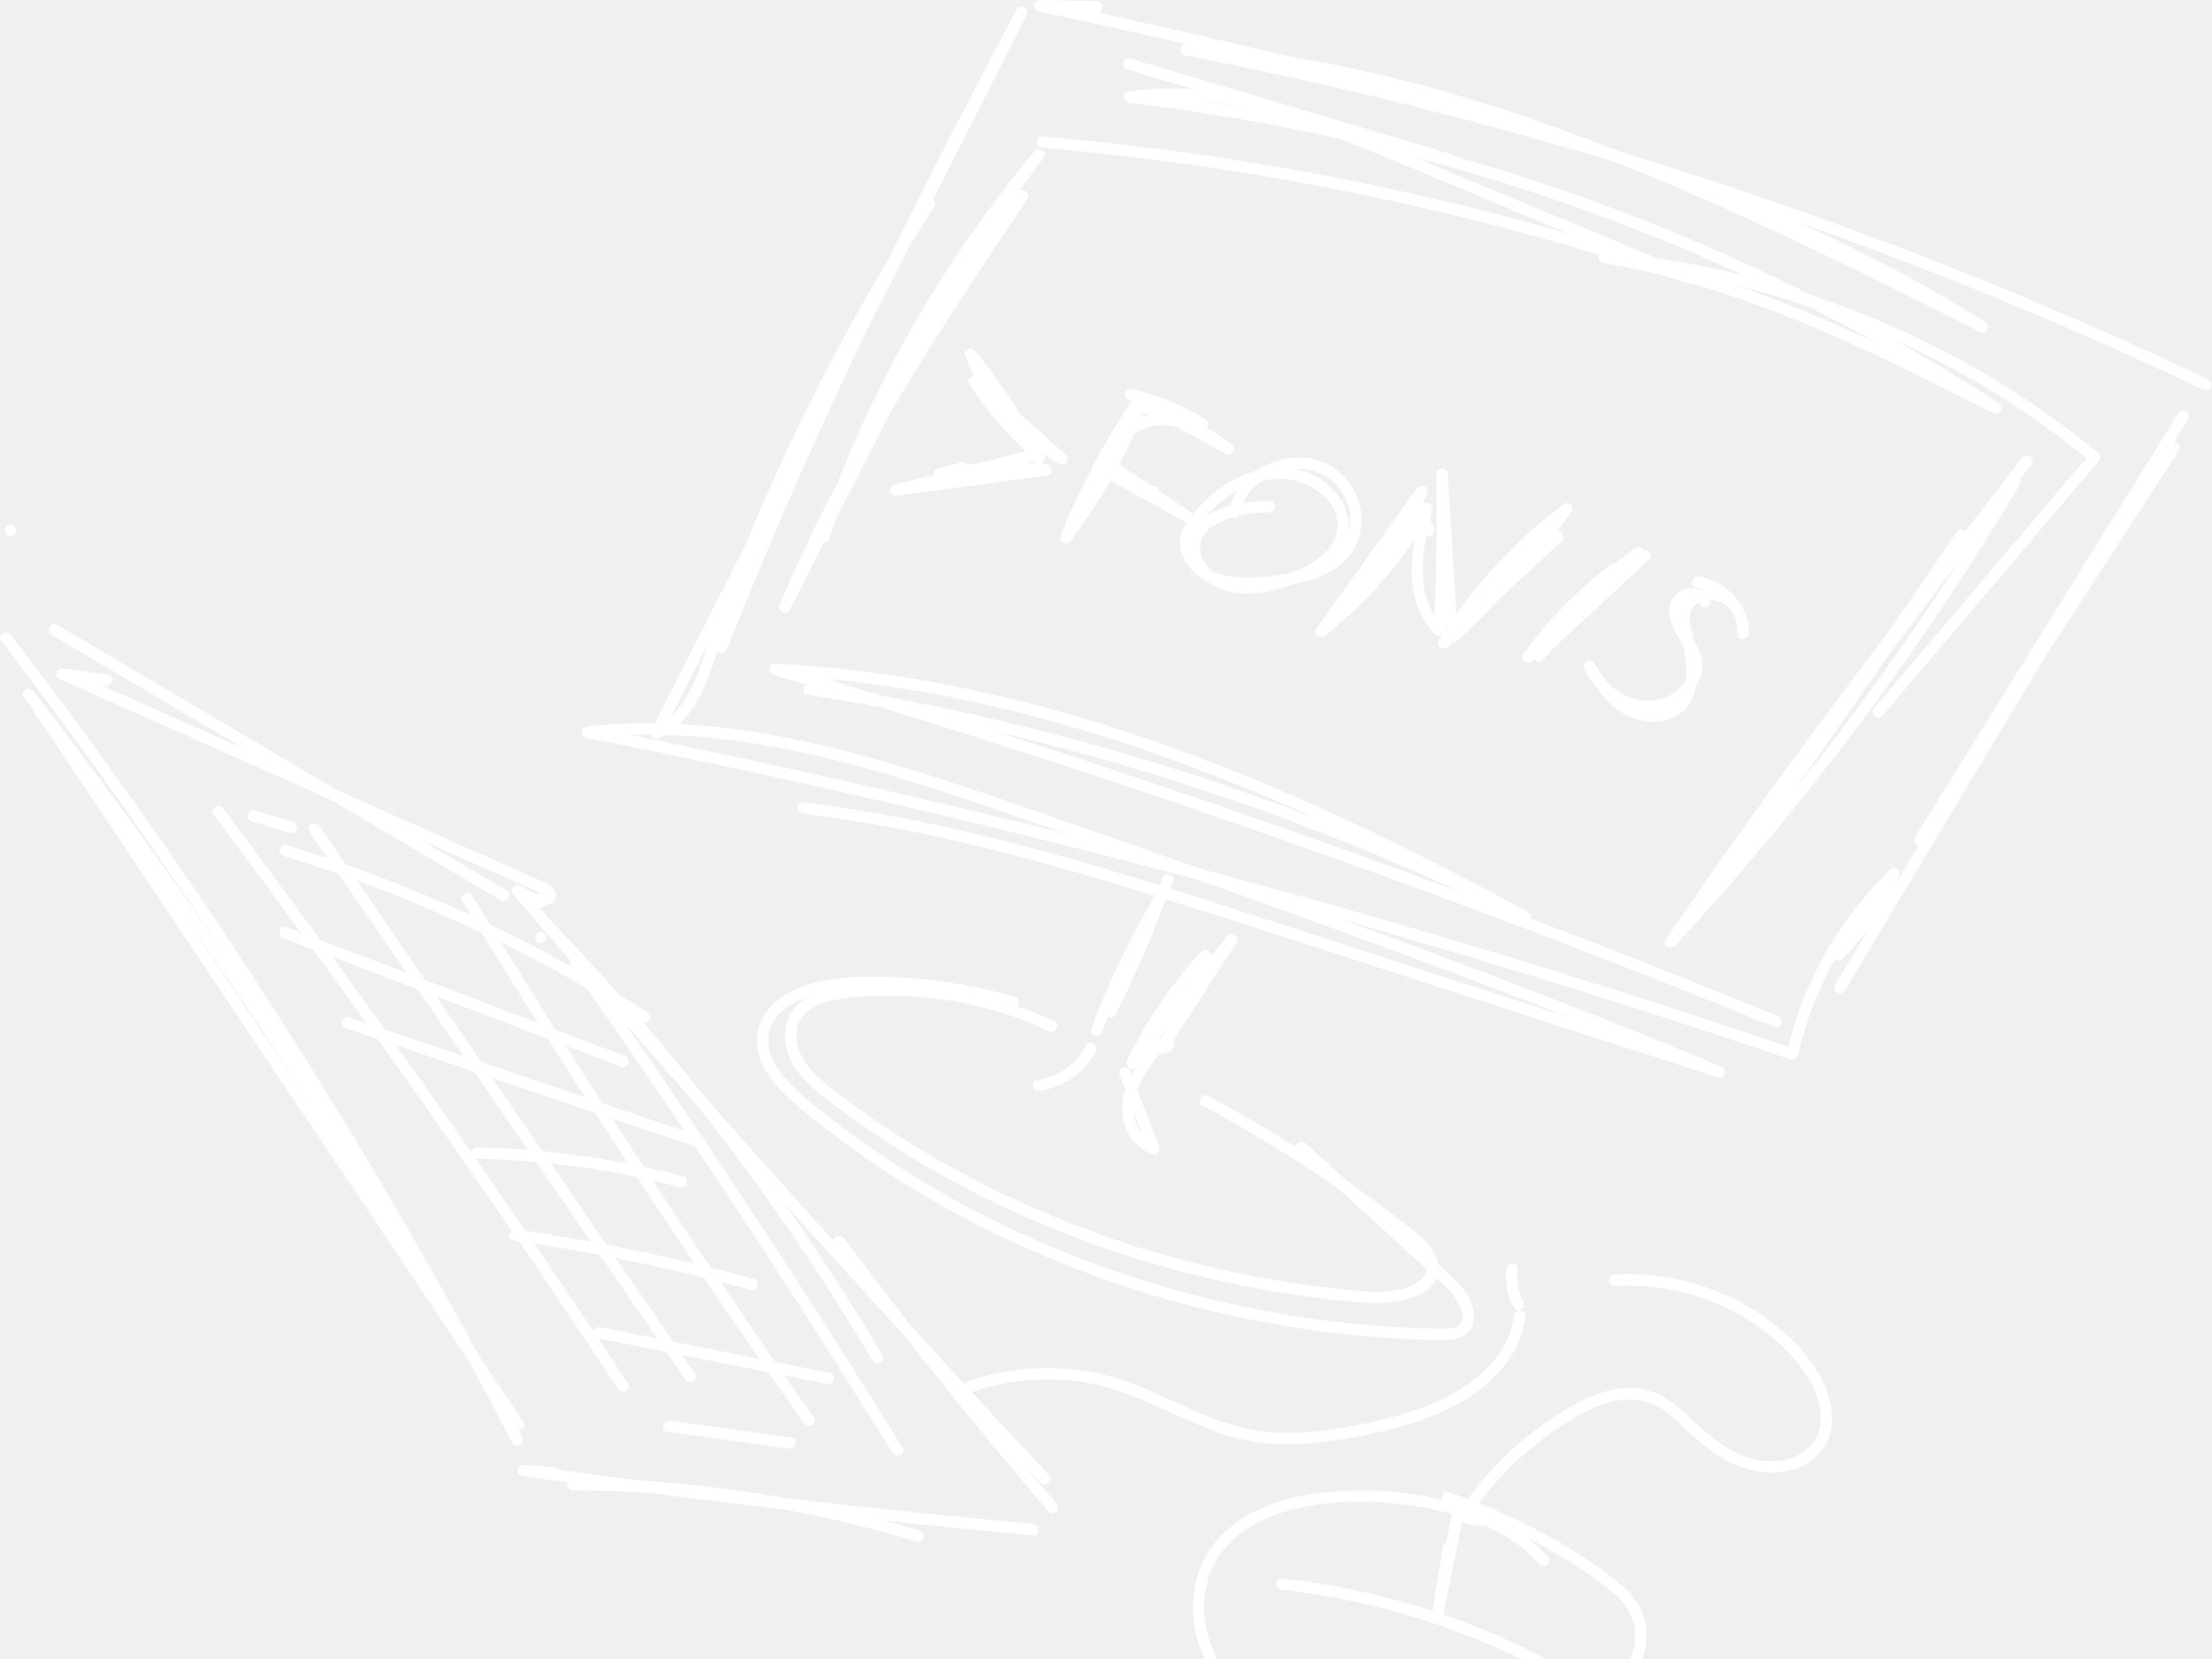
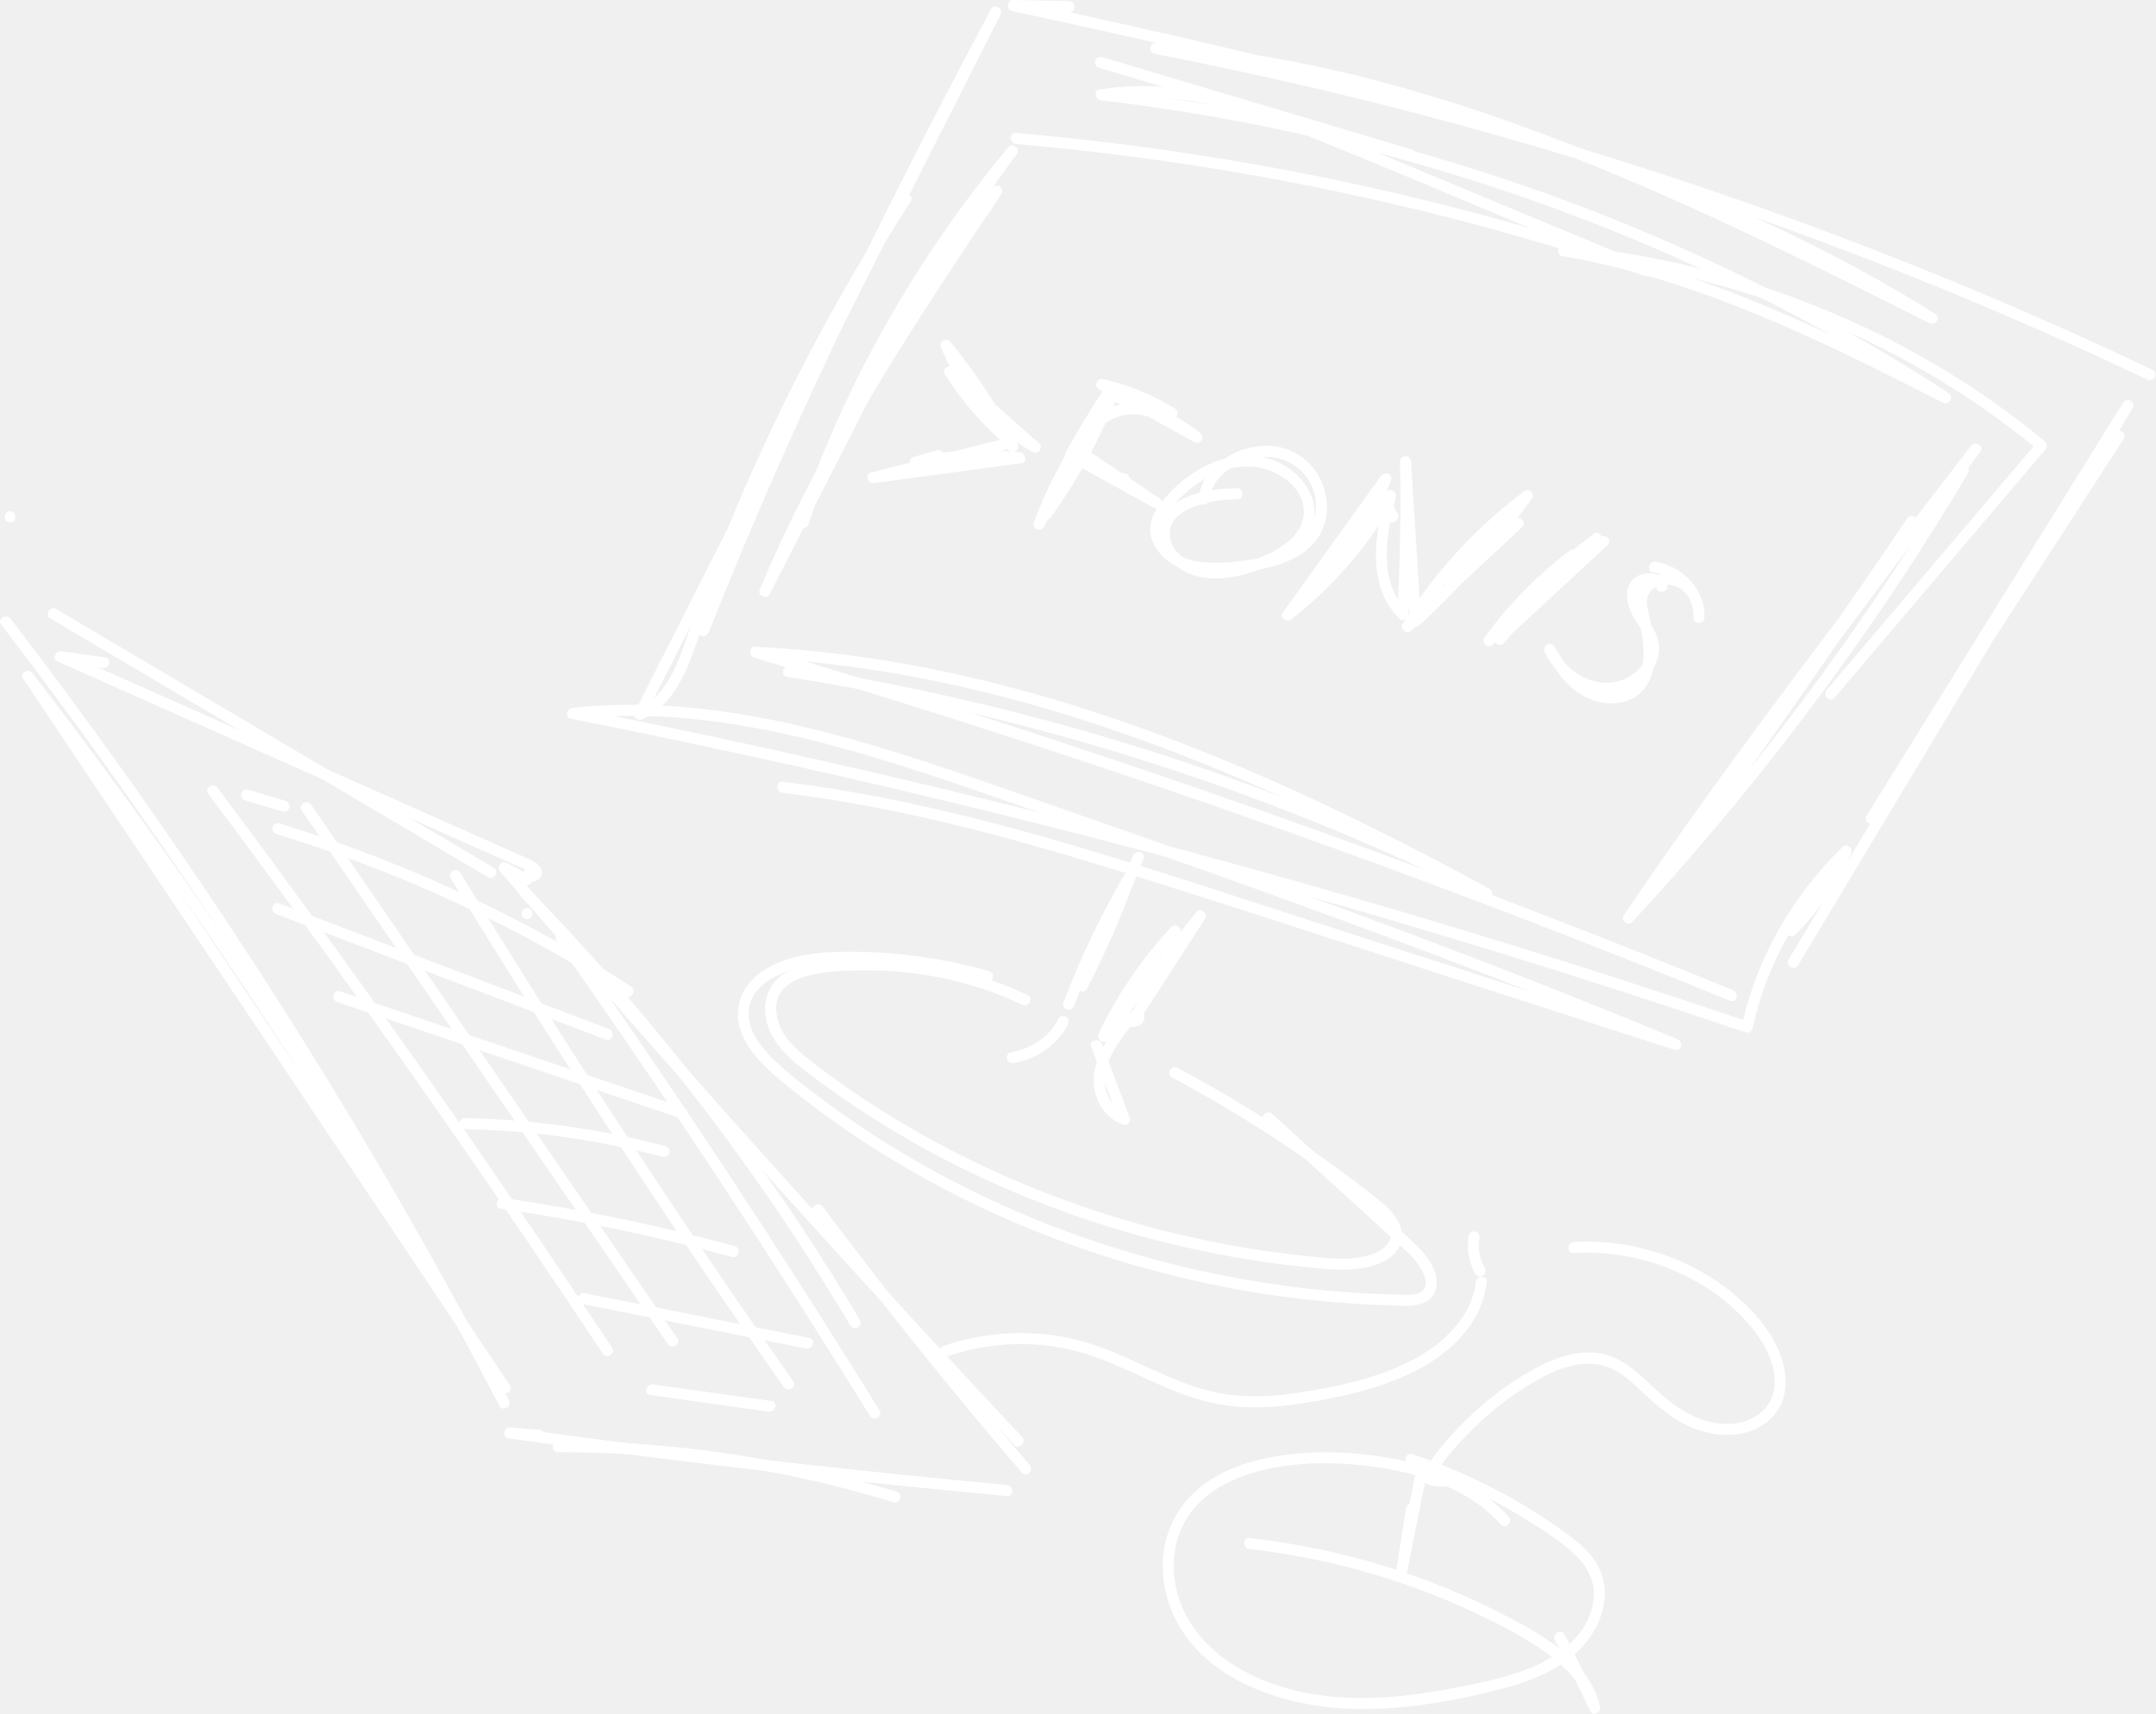
- <svg xmlns="http://www.w3.org/2000/svg" width="488" height="366" viewBox="0 0 488 366" fill="none">
+ <svg xmlns="http://www.w3.org/2000/svg" width="488" height="388" viewBox="0 0 488 388" fill="none">
  <path d="M160.428 143.17C167.798 124.49 175.768 106.05 184.188 87.82C192.608 69.57 201.478 51.53 210.628 33.64C215.818 23.5 221.108 13.4 226.458 3.35L224.298 2.09C213.798 22.8 203.298 43.52 192.798 64.23C182.338 84.87 171.878 105.51 161.418 126.15C155.508 137.81 149.598 149.46 143.698 161.12C143.108 162.29 144.278 163.34 145.408 162.83C152.068 159.8 155.098 152.87 157.368 146.37C160.298 138 163.318 129.68 166.658 121.47C173.518 104.61 181.398 88.17 190.208 72.25C195.208 63.21 200.518 54.33 206.098 45.64C206.968 44.28 204.808 43.03 203.938 44.38C194.208 59.54 185.328 75.24 177.398 91.42C169.558 107.42 162.628 123.88 156.698 140.68C154.108 148.03 151.908 157.15 144.138 160.68L145.848 162.39C156.348 141.68 166.848 120.96 177.348 100.25C187.808 79.61 198.268 58.97 208.728 38.33C214.638 26.67 220.548 15.02 226.448 3.36C227.168 1.93 225.048 0.67 224.288 2.1C214.758 20.01 205.438 38.04 196.478 56.25C187.548 74.4 178.988 92.74 170.948 111.29C166.468 121.63 162.148 132.04 158.008 142.52C157.418 144.02 159.838 144.67 160.418 143.18L160.428 143.17Z" fill="white" />
  <path d="M248.758 15.33C267.018 20.78 285.278 26.23 303.538 31.68C308.718 33.23 313.908 34.77 319.088 36.32C320.628 36.78 321.298 34.37 319.748 33.91C301.488 28.46 283.228 23.01 264.968 17.56C259.788 16.01 254.598 14.47 249.418 12.92C247.878 12.46 247.208 14.87 248.758 15.33Z" fill="white" />
  <path d="M241.958 0.25C237.758 0.17 233.558 0.08 229.358 0C227.968 -0.03 227.628 2.15 229.028 2.46C257.318 8.64 285.628 14.86 313.568 22.51C341.188 30.07 368.518 39.01 394.658 50.79C409.138 57.32 423.228 64.72 436.698 73.16L437.958 71C416.098 59.98 394.188 49.01 371.678 39.37C349.228 29.76 326.158 21.45 302.338 15.98C288.928 12.91 275.308 10.75 261.598 9.71C260.208 9.6 259.878 11.9 261.268 12.17C291.728 18.1 321.908 25.49 351.648 34.36C381.078 43.13 410.078 53.33 438.508 64.94C454.528 71.48 470.358 78.48 485.978 85.91C487.428 86.6 488.698 84.44 487.238 83.75C459.368 70.49 430.848 58.63 401.808 48.2C372.688 37.74 343.048 28.72 313.038 21.16C296.108 16.9 279.068 13.1 261.938 9.77L261.608 12.23C285.898 14.08 309.748 19.54 332.848 27.19C355.958 34.84 378.298 44.62 400.248 55.12C412.488 60.98 424.608 67.07 436.718 73.18C438.148 73.9 439.348 71.88 437.978 71.02C413.878 55.92 387.818 44.2 361.058 34.68C333.728 24.95 305.668 17.47 277.458 10.8C261.588 7.05 245.658 3.55 229.718 0.07L229.388 2.53C233.588 2.61 237.788 2.7 241.988 2.78C243.598 2.81 243.598 0.31 241.988 0.28L241.958 0.25Z" fill="white" />
  <path d="M478.538 98.09C463.998 120.55 449.468 143 434.928 165.46C430.778 171.88 426.618 178.29 422.468 184.71C423.188 185.13 423.908 185.55 424.628 185.97C439.698 161.7 454.768 137.42 469.838 113.15C474.128 106.24 478.428 99.32 482.718 92.41L480.558 91.15C470.718 107.54 460.878 123.93 451.038 140.32C441.198 156.71 431.358 173.1 421.518 189.49C415.958 198.75 410.398 208.02 404.828 217.28C403.998 218.66 406.158 219.92 406.988 218.54C416.828 202.15 426.668 185.76 436.508 169.37C446.348 152.98 456.188 136.59 466.028 120.2C471.588 110.94 477.148 101.67 482.718 92.41C483.548 91.03 481.408 89.78 480.558 91.15C465.488 115.42 450.418 139.7 435.348 163.97C431.058 170.88 426.758 177.8 422.468 184.71C421.618 186.08 423.758 187.32 424.628 185.97C439.168 163.51 453.698 141.06 468.238 118.6C472.388 112.18 476.548 105.77 480.698 99.35C481.578 98 479.408 96.74 478.538 98.09Z" fill="white" />
  <path d="M177.128 179.49C203.888 182.72 229.968 189.9 255.648 197.92C281.868 206.1 307.948 214.73 334.088 223.17C349.058 228.01 364.028 232.84 378.998 237.68C380.568 238.19 381.098 235.87 379.658 235.27C347.778 221.99 315.458 209.81 282.968 198.13C266.688 192.28 250.358 186.55 234.018 180.87C218.038 175.31 202.048 169.62 185.628 165.47C167.348 160.85 148.388 158.22 129.548 160.26C128.268 160.4 127.718 162.42 129.218 162.72C164.408 169.68 199.418 177.54 234.198 186.29C268.898 195.02 303.368 204.65 337.578 215.15C356.848 221.07 376.038 227.27 395.128 233.75C395.738 233.96 396.528 233.51 396.668 232.88C399.928 217.89 407.798 204.27 418.758 193.58L416.798 192.07C413.878 198.72 409.748 204.69 404.628 209.83C403.488 210.97 405.258 212.74 406.398 211.6C411.658 206.32 415.958 200.16 418.958 193.33C419.498 192.1 418.078 190.76 416.998 191.82C405.758 202.79 397.608 216.83 394.268 232.22L395.808 231.35C361.978 219.87 327.858 209.26 293.478 199.54C259.008 189.79 224.288 180.93 189.358 172.97C169.598 168.46 149.768 164.25 129.888 160.31L129.558 162.77C163.488 159.1 196.468 170.48 228.038 181.44C260.528 192.72 292.978 204.14 325.148 216.33C343.208 223.17 361.178 230.26 379.008 237.69L379.668 235.28C352.928 226.64 326.178 218 299.438 209.36C273.638 201.03 247.908 192.24 221.628 185.54C206.988 181.81 192.158 178.81 177.148 177C175.558 176.81 175.568 179.31 177.148 179.5L177.128 179.49Z" fill="white" />
  <path d="M223.678 48.55C224.668 46.98 225.658 45.42 226.658 43.85C227.528 42.48 225.388 41.26 224.498 42.59C209.258 65.4 193.958 88.29 181.528 112.79C178.078 119.6 174.868 126.52 171.938 133.57C171.398 134.88 173.588 135.79 174.218 134.53C181.248 120.75 188.258 106.95 195.328 93.18C201.948 80.3 208.728 67.49 216.348 55.17C220.668 48.18 225.258 41.37 230.208 34.81C231.058 33.69 229.148 32.2 228.248 33.3C211.908 52.98 198.278 74.89 188.128 98.38C185.338 104.84 182.798 111.42 180.538 118.08C180.018 119.61 182.438 120.26 182.948 118.74C190.988 95.07 202.518 72.64 216.898 52.21C221.038 46.32 225.418 40.61 230.018 35.07L228.058 33.56C210.328 57.1 197.368 83.72 184.028 109.86C180.048 117.67 176.058 125.47 172.078 133.28L174.358 134.24C184.798 109.13 199.038 85.82 213.888 63.12C218.108 56.67 222.388 50.26 226.668 43.86C225.948 43.44 225.228 43.02 224.508 42.6C223.518 44.17 222.528 45.73 221.528 47.3C220.668 48.66 222.828 49.92 223.688 48.56L223.678 48.55Z" fill="white" />
-   <path d="M229.968 32.6C248.948 34.25 267.848 36.79 286.598 40.21C305.148 43.6 323.548 47.85 341.708 52.96C351.968 55.85 362.148 59.01 372.248 62.44C373.808 62.97 374.358 60.63 372.908 60.03C356.618 53.25 340.328 46.48 324.048 39.7C316.058 36.38 308.098 33 300.078 29.75C292.308 26.6 284.418 23.65 276.248 21.71C267.278 19.58 258.048 18.78 248.908 20.25C247.398 20.49 247.968 22.56 249.238 22.71C275.868 25.84 302.228 31.35 327.888 39.15C353.298 46.87 378.028 56.83 401.648 68.98C414.718 75.7 427.438 83.1 439.738 91.15L440.998 88.99C419.388 78.01 397.568 66.99 374.208 60.19C367.638 58.28 360.978 56.72 354.228 55.58C354.118 56.4 354.008 57.22 353.898 58.04C369.318 59.5 384.558 62.74 399.238 67.65C413.658 72.48 427.538 78.93 440.478 86.93C447.708 91.4 454.638 96.36 461.178 101.78V100.01C448.818 114.56 436.458 129.11 424.108 143.67C420.558 147.85 417.018 152.02 413.468 156.2C412.428 157.42 414.188 159.2 415.238 157.97C427.598 143.42 439.958 128.87 452.308 114.31C455.858 110.13 459.398 105.96 462.948 101.78C463.358 101.3 463.498 100.47 462.948 100.01C451.148 90.22 438.158 81.91 424.378 75.21C410.278 68.36 395.388 63.15 380.108 59.69C371.478 57.74 362.718 56.36 353.908 55.52C352.518 55.39 352.188 57.74 353.578 57.98C377.458 62.02 399.908 71.45 421.558 82.02C427.658 85 433.708 88.07 439.758 91.14C441.198 91.87 442.368 89.86 441.018 88.98C418.778 74.44 395.168 62.05 370.638 51.83C345.898 41.53 320.228 33.46 294.058 27.71C279.258 24.46 264.308 21.97 249.268 20.2L249.598 22.66C266.038 20 282.388 25.34 297.478 31.37C313.468 37.75 329.298 44.56 345.198 51.18C354.218 54.93 363.248 58.69 372.268 62.44L372.928 60.03C354.968 53.93 336.718 48.67 318.258 44.3C299.718 39.9 280.968 36.38 262.108 33.74C251.438 32.25 240.728 31.03 229.998 30.1C228.398 29.96 228.408 32.46 229.998 32.6H229.968Z" fill="white" />
+   <path d="M229.968 32.6C248.948 34.25 267.848 36.79 286.598 40.21C305.148 43.6 323.549 47.85 341.709 52.96C351.969 55.85 362.148 59.01 372.248 62.44C373.808 62.97 374.358 60.63 372.908 60.03C356.618 53.25 340.329 46.48 324.049 39.7C316.059 36.38 308.098 33 300.078 29.75C292.308 26.6 284.418 23.65 276.248 21.71C267.278 19.58 258.048 18.78 248.908 20.25C247.398 20.49 247.969 22.56 249.239 22.71C275.869 25.84 302.228 31.35 327.888 39.15C353.298 46.87 378.028 56.83 401.648 68.98C414.718 75.7 427.439 83.1 439.739 91.15L440.998 88.99C419.388 78.01 397.569 66.99 374.209 60.19C367.639 58.28 360.978 56.72 354.228 55.58C354.118 56.4 354.008 57.22 353.898 58.04C369.318 59.5 384.559 62.74 399.239 67.65C413.659 72.48 427.539 78.93 440.479 86.93C447.709 91.4 454.639 96.36 461.179 101.78V100.01C448.819 114.56 436.459 129.11 424.109 143.67C420.559 147.85 417.018 152.02 413.468 156.2C412.428 157.42 414.189 159.2 415.239 157.97C427.599 143.42 439.958 128.87 452.308 114.31C455.858 110.13 459.399 105.96 462.949 101.78C463.359 101.3 463.499 100.47 462.949 100.01C451.149 90.22 438.158 81.91 424.378 75.21C410.278 68.36 395.389 63.15 380.109 59.69C371.479 57.74 362.718 56.36 353.908 55.52C352.518 55.39 352.188 57.74 353.578 57.98C377.458 62.02 399.908 71.45 421.558 82.02C427.658 85 433.708 88.07 439.758 91.14C441.198 91.87 442.369 89.86 441.019 88.98C418.779 74.44 395.169 62.05 370.639 51.83C345.899 41.53 320.228 33.46 294.058 27.71C279.258 24.46 264.309 21.97 249.269 20.2L249.598 22.66C266.038 20 282.388 25.34 297.478 31.37C313.468 37.75 329.298 44.56 345.198 51.18C354.218 54.93 363.249 58.69 372.269 62.44L372.929 60.03C354.969 53.93 336.718 48.67 318.258 44.3C299.718 39.9 280.969 36.38 262.109 33.74C251.439 32.25 240.728 31.03 229.998 30.1C228.398 29.96 228.408 32.46 229.998 32.6H229.968Z" fill="white" />
  <path d="M443.328 105.84C434.978 119.88 426.058 133.57 416.588 146.88C407.028 160.32 396.908 173.36 386.278 185.97C380.258 193.11 374.068 200.12 367.728 206.98L369.688 208.49C379.298 194.31 389.248 180.37 399.408 166.57C409.588 152.74 419.968 139.05 430.428 125.43C436.348 117.71 442.298 110.01 448.238 102.3L446.078 101.04C431.528 120.51 416.978 139.98 402.428 159.45C398.308 164.97 394.188 170.48 390.068 176C389.108 177.29 391.268 178.53 392.228 177.26C403.398 162.37 414.268 147.25 424.818 131.91C427.838 127.52 430.828 123.11 433.798 118.68L431.638 117.42C418.418 137.75 404.718 157.76 390.528 177.43C386.548 182.95 382.528 188.44 378.468 193.91C377.508 195.2 379.678 196.45 380.628 195.17C395.088 175.67 409.088 155.83 422.598 135.66C426.368 130.03 430.098 124.37 433.798 118.68C434.678 117.32 432.528 116.09 431.638 117.42C421.278 132.87 410.608 148.1 399.618 163.1C396.458 167.42 393.268 171.71 390.058 175.99C390.778 176.41 391.498 176.83 392.218 177.25C406.768 157.78 421.318 138.31 435.868 118.84C439.988 113.32 444.108 107.81 448.228 102.29C449.198 100.99 447.038 99.78 446.068 101.03C435.568 114.64 425.068 128.24 414.688 141.95C404.328 155.63 394.098 169.41 384.128 183.37C378.498 191.26 372.958 199.2 367.518 207.22C366.718 208.39 368.518 209.77 369.478 208.73C380.788 196.48 391.608 183.79 401.888 170.67C412.018 157.74 421.638 144.41 430.688 130.69C435.798 122.94 440.728 115.07 445.478 107.08C446.298 105.69 444.138 104.44 443.318 105.82L443.328 105.84Z" fill="white" />
  <path d="M178.108 153.24C199.618 156.59 220.938 161.21 241.898 167.1C262.578 172.91 282.918 179.96 302.748 188.21C313.968 192.88 325.018 197.95 335.888 203.39C337.318 204.11 338.568 202.01 337.148 201.23C317.078 190.28 296.588 180.07 275.418 171.42C254.168 162.73 232.208 155.64 209.658 151.21C196.908 148.71 183.988 147.07 171.008 146.43C169.568 146.36 169.348 148.49 170.678 148.89C200.068 157.61 229.278 166.89 258.308 176.75C287.108 186.53 315.718 196.87 344.118 207.77C360.008 213.87 375.838 220.14 391.598 226.59C393.088 227.2 393.738 224.78 392.258 224.18C363.998 212.62 335.508 201.61 306.818 191.17C278.208 180.76 249.388 170.9 220.388 161.61C204.098 156.39 187.748 151.35 171.338 146.48L171.008 148.94C193.918 150.07 216.548 154.4 238.498 160.95C260.278 167.45 281.368 176.09 301.858 185.89C313.368 191.4 324.688 197.28 335.888 203.39C336.308 202.67 336.728 201.95 337.148 201.23C317.868 191.57 297.988 183.1 277.678 175.86C257.168 168.55 236.208 162.49 214.968 157.7C202.988 155 190.918 152.71 178.788 150.82C177.218 150.58 176.538 152.98 178.128 153.23L178.108 153.24Z" fill="white" />
  <path d="M218.538 86.73C221.748 91.73 224.968 96.74 228.178 101.74C229.048 103.1 231.078 101.91 230.338 100.48C226.048 92.23 220.898 84.48 215.028 77.28C214.258 76.33 212.488 77.35 212.938 78.5C216.888 88.58 224.358 96.9 233.688 102.34C234.888 103.04 236.288 101.34 235.198 100.38C228.748 94.67 222.298 88.96 215.848 83.24C214.828 82.34 213.098 83.49 213.888 84.75C217.738 90.89 222.528 96.38 228.048 101.08L228.598 98.99C218.148 101.65 207.688 104.3 197.238 106.96C195.628 107.37 196.358 109.58 197.898 109.37C208.988 107.87 220.078 106.37 231.168 104.87C232.678 104.67 232.108 102.55 230.838 102.41C222.828 101.55 214.758 101.91 206.848 103.43L207.508 105.84C209.258 105.35 211.018 104.86 212.768 104.37C214.318 103.94 213.658 101.52 212.108 101.96C210.358 102.45 208.598 102.94 206.848 103.43C205.278 103.87 205.948 106.14 207.508 105.84C215.198 104.37 223.058 104.08 230.838 104.91L230.508 102.45C219.418 103.95 208.328 105.45 197.238 106.95L197.898 109.36C208.348 106.7 218.808 104.05 229.258 101.39C230.118 101.17 230.528 99.92 229.808 99.3C224.448 94.74 219.778 89.45 216.038 83.48C215.388 83.98 214.728 84.49 214.078 84.99C220.528 90.7 226.978 96.41 233.428 102.13L234.938 100.17C226.208 95.08 219.048 87.29 215.338 77.83L213.248 79.05C218.978 86.09 223.978 93.7 228.168 101.75C228.888 101.33 229.608 100.91 230.328 100.49C227.118 95.49 223.898 90.48 220.688 85.48C219.818 84.13 217.658 85.38 218.528 86.74L218.538 86.73Z" fill="white" />
  <path d="M247.268 100.96C248.198 99.36 249.118 97.77 250.048 96.17L247.888 94.91C244.518 102.25 240.438 109.24 235.728 115.81L237.888 117.07C243.058 107.85 248.218 98.63 253.388 89.42C254.178 88.02 252.028 86.76 251.228 88.16C245.508 98.14 239.798 108.13 234.078 118.11L236.358 119.07C237.898 114.87 239.748 110.79 241.908 106.86C243.788 103.45 245.778 99.83 248.608 97.1C251.528 94.27 255.338 93.18 259.318 94.16C263.398 95.17 266.968 97.66 270.308 100.12L271.568 97.96C264.368 93.97 257.168 89.98 249.978 85.99L249.018 88.27C254.558 89.53 259.818 91.65 264.648 94.65L265.278 92.32C260.478 92.22 255.738 90.64 252.008 87.59C251.368 87.06 250.518 87.12 250.048 87.84C246.898 92.59 243.948 97.46 241.198 102.45C240.878 103.03 241.048 103.83 241.648 104.16C248.168 107.77 254.688 111.38 261.208 114.99C262.628 115.78 263.798 113.72 262.468 112.83C256.438 108.8 250.408 104.77 244.378 100.74C243.378 100.07 241.908 101.45 242.668 102.45C245.518 106.19 249.578 108.71 254.178 109.7V107.29C252.578 107.63 250.758 106.74 250.348 105.1C249.958 103.54 247.548 104.2 247.938 105.76C248.688 108.78 251.938 110.31 254.838 109.7C256.028 109.45 256.028 107.54 254.838 107.29C250.918 106.45 247.278 104.41 244.828 101.19L243.118 102.9C249.148 106.93 255.178 110.96 261.208 114.99L262.468 112.83C255.948 109.22 249.428 105.61 242.908 102L243.358 103.71C246.108 98.72 249.068 93.85 252.208 89.1C251.558 89.18 250.898 89.27 250.248 89.35C254.518 92.84 259.788 94.71 265.288 94.82C266.558 94.85 266.948 93.13 265.918 92.49C260.928 89.38 255.428 87.15 249.698 85.85C248.358 85.55 247.448 87.42 248.738 88.13C255.938 92.12 263.138 96.11 270.328 100.1C271.768 100.9 272.858 98.88 271.588 97.94C266.188 93.94 259.208 89.51 252.228 91.92C245.908 94.1 242.308 100.86 239.338 106.38C237.268 110.24 235.488 114.26 233.978 118.37C233.488 119.72 235.568 120.54 236.258 119.33C241.978 109.35 247.688 99.36 253.408 89.38C252.688 88.96 251.968 88.54 251.248 88.12C246.078 97.34 240.918 106.56 235.748 115.77C234.948 117.2 236.988 118.32 237.908 117.03C242.618 110.46 246.698 103.47 250.068 96.13C250.728 94.69 248.728 93.45 247.908 94.87C246.978 96.47 246.058 98.06 245.128 99.66C244.318 101.05 246.478 102.31 247.288 100.92L247.268 100.96Z" fill="white" />
  <path d="M280.018 110.53C274.348 110.59 265.998 111.65 263.128 117.4C261.578 120.51 262.328 123.95 264.528 126.54C267.068 129.53 270.948 130.89 274.778 130.97C279.108 131.07 283.438 129.73 287.348 127.97C290.678 126.47 293.968 124.33 295.968 121.2C300.148 114.63 295.418 107.31 289.058 104.52C281.748 101.31 273.618 104.03 267.708 108.84C266.218 110.05 264.848 111.41 263.618 112.88C262.298 114.45 260.958 116.19 260.498 118.23C259.678 121.87 261.848 125.22 264.718 127.26C268.218 129.75 272.818 130.07 276.978 129.84C281.028 129.62 285.218 129.15 289.098 127.94C292.578 126.86 295.968 125.04 298.128 122.02C299.858 119.6 300.588 116.5 300.308 113.55C299.708 107.26 295.078 101.96 288.728 101.08C282.578 100.22 275.558 103.27 272.538 108.83C271.808 110.17 271.398 111.58 271.208 113.08C270.998 114.67 273.498 114.66 273.708 113.08C274.388 107.89 279.648 104.41 284.458 103.6C289.688 102.72 294.868 105.24 296.958 110.21C298.998 115.08 297.518 120.54 293.058 123.43C290.278 125.24 286.988 126.08 283.748 126.61C280.238 127.19 276.548 127.59 272.988 127.35C269.598 127.11 265.978 125.98 263.948 123.08C263.098 121.86 262.598 120.39 262.918 118.91C263.288 117.18 264.508 115.68 265.638 114.37C269.878 109.43 275.958 105.53 282.658 105.61C288.128 105.67 295.218 109.8 295.108 115.96C294.998 122.46 286.928 125.9 281.718 127.45C278.188 128.5 274.278 129.04 270.718 127.82C268.008 126.89 265.178 124.57 264.808 121.57C264.098 115.88 271.628 113.87 275.868 113.32C277.248 113.14 278.638 113.07 280.018 113.05C281.628 113.03 281.628 110.53 280.018 110.55V110.53Z" fill="white" />
  <path d="M316.358 116.39C315.538 114.7 314.718 113.01 313.898 111.32C313.448 110.39 312.248 110.64 311.738 111.32C306.488 118.28 301.238 125.25 295.988 132.21C295.098 133.39 296.948 134.62 297.948 133.72C305.548 126.89 311.438 118.31 314.868 108.68C315.378 107.26 313.348 106.64 312.588 107.72C305.178 118.05 297.758 128.38 290.348 138.71C289.448 139.96 291.298 141.02 292.308 140.22C301.848 132.72 309.928 123.42 315.838 112.81C315.078 112.49 314.318 112.17 313.558 111.85C311.228 121.12 309.238 132.46 316.668 140.01C317.458 140.82 318.748 140.18 318.798 139.13C319.418 127.6 319.618 116.06 319.398 104.51H316.898C317.648 116.57 318.398 128.63 319.148 140.68C319.218 141.77 320.458 142.32 321.278 141.56C330.708 132.87 339.248 123.27 346.758 112.88C347.468 111.89 346.038 110.42 345.048 111.17C334.098 119.42 324.668 129.56 317.468 141.25C316.708 142.49 318.408 143.72 319.428 142.76C327.788 134.96 336.148 127.16 344.518 119.36C345.598 118.35 344.228 116.79 343.008 117.4C336.838 120.48 331.338 124.81 327.038 130.21C326.048 131.46 327.808 133.24 328.808 131.98C332.988 126.72 338.268 122.55 344.268 119.56L342.758 117.6C334.398 125.4 326.038 133.2 317.668 141L319.628 142.51C326.578 131.2 335.708 121.31 346.308 113.33C345.738 112.76 345.168 112.19 344.598 111.62C337.218 121.84 328.778 131.25 319.508 139.79L321.638 140.67C320.888 128.61 320.138 116.55 319.388 104.5C319.288 102.91 316.858 102.88 316.888 104.5C317.098 116.04 316.898 127.59 316.288 139.12L318.418 138.24C311.688 131.4 313.858 120.83 315.948 112.51C316.288 111.16 314.368 110.28 313.668 111.55C307.858 122 299.918 131.08 290.538 138.45L292.498 139.96C299.908 129.63 307.328 119.3 314.738 108.97L312.458 108.01C309.168 117.24 303.448 125.41 296.178 131.95L298.138 133.46C303.388 126.5 308.638 119.53 313.888 112.57H311.728C312.548 114.26 313.368 115.95 314.188 117.64C314.888 119.09 317.048 117.82 316.348 116.38L316.358 116.39Z" fill="white" />
  <path d="M355.288 124.66C347.918 130.27 341.408 136.86 335.988 144.38C335.168 145.52 337.048 146.99 337.948 145.89C345.028 137.35 353.128 129.66 362.018 123.02L360.508 121.06C352.988 127.22 346.228 134.2 340.308 141.91C339.418 143.08 341.278 144.35 342.268 143.42C349.458 136.76 356.658 130.1 363.848 123.43C365.058 122.31 363.308 120.71 362.078 121.66C353.538 128.29 345.658 135.72 338.558 143.88C337.508 145.09 339.268 146.86 340.328 145.65C347.418 137.49 355.308 130.06 363.848 123.43L362.078 121.66C354.888 128.32 347.688 134.98 340.498 141.65L342.458 143.16C348.238 135.63 354.928 128.83 362.268 122.82C363.358 121.93 361.888 120 360.758 120.86C351.688 127.64 343.418 135.4 336.188 144.12L338.148 145.63C343.298 138.49 349.548 132.14 356.548 126.81C357.808 125.85 356.568 123.68 355.288 124.65V124.66Z" fill="white" />
  <path d="M377.348 132.46C376.528 129.55 372.648 129.15 370.398 130.6C366.758 132.95 368.478 137.84 370.338 140.71C371.428 142.38 372.848 144.12 373.048 146.18C373.208 147.86 372.538 149.52 371.508 150.83C369.138 153.85 365.168 155.15 361.448 154.36C357.148 153.45 353.588 150.36 351.788 146.39C351.068 146.81 350.348 147.23 349.628 147.65C352.168 151.86 354.998 156.2 359.698 158.2C363.698 159.9 368.748 159.72 371.828 156.33C374.448 153.44 374.738 149.29 374.368 145.58C374.168 143.63 373.808 141.7 373.378 139.79C372.878 137.59 372.008 134.77 374.258 133.26C376.068 132.04 378.698 132.12 380.478 133.35C382.578 134.79 383.418 137.36 383.278 139.81H385.778C386.068 133.53 380.818 128.17 374.828 127.18C373.258 126.92 372.578 129.33 374.168 129.59C379.108 130.41 383.528 134.56 383.288 139.81C383.218 141.42 385.698 141.41 385.788 139.81C386.028 135.54 383.508 130.95 379.068 130.08C374.898 129.26 370.318 131.57 370.268 136.2C370.238 138.48 371.088 140.76 371.498 142.98C371.868 144.99 372.098 147.05 371.988 149.1C371.758 153.31 369.248 156.82 364.698 156.78C358.398 156.73 354.708 151.19 351.798 146.38C350.948 144.98 348.988 146.2 349.638 147.64C352.638 154.24 360.768 159.04 367.938 156.34C371.208 155.11 374.098 152.56 375.178 149.17C376.448 145.19 374.168 142.13 372.168 138.91C371.198 137.34 369.788 134.44 371.518 132.86C372.278 132.16 374.578 131.81 374.948 133.11C375.378 134.66 377.798 134 377.358 132.45L377.348 132.46Z" fill="white" />
  <path d="M256.428 193.75C252.558 203.49 248.378 213.1 243.888 222.57C243.208 224.01 245.298 225.27 246.048 223.83C250.248 215.73 253.898 207.35 256.958 198.76C257.438 197.4 255.378 196.6 254.678 197.8C249.178 207.13 244.508 216.91 240.698 227.05C240.128 228.56 242.548 229.21 243.108 227.71C246.838 217.77 251.448 208.2 256.838 199.06L254.558 198.1C251.568 206.49 247.998 214.66 243.898 222.57C244.618 222.99 245.338 223.41 246.058 223.83C250.638 214.17 254.908 204.35 258.848 194.41C259.438 192.91 257.028 192.27 256.438 193.75H256.428Z" fill="white" />
  <path d="M265.098 209.87C258.478 217.05 252.898 225.14 248.668 233.95C248.098 235.13 249.678 236.65 250.628 235.46C257.948 226.38 265.268 217.3 272.578 208.23C271.928 207.73 271.268 207.22 270.618 206.72C265.458 214.72 260.298 222.72 255.138 230.71C254.268 232.07 256.428 233.32 257.298 231.97C262.458 223.97 267.618 215.97 272.778 207.98C273.538 206.81 271.718 205.35 270.818 206.47C263.498 215.55 256.178 224.63 248.868 233.7L250.828 235.21C254.968 226.59 260.378 218.66 266.868 211.64C267.958 210.46 266.198 208.69 265.098 209.87Z" fill="white" />
  <path d="M232.598 225.31C223.268 220.89 213.188 218.25 202.898 217.46C197.618 217.05 192.288 217.13 187.028 217.73C182.768 218.21 177.878 219.02 175.088 222.63C172.448 226.05 172.768 230.84 174.768 234.49C177.078 238.71 181.158 241.64 184.928 244.45C192.838 250.34 201.168 255.65 209.828 260.37C227.248 269.88 245.978 277.03 265.268 281.68C275.008 284.03 284.898 285.73 294.848 286.8C299.148 287.26 303.488 287.83 307.798 287.19C310.988 286.72 314.848 285.55 316.558 282.56C318.758 278.7 315.928 274.91 313.008 272.47C309.018 269.13 304.788 266.03 300.568 262.98C291.828 256.68 282.748 250.86 273.388 245.55C271.118 244.26 268.828 243 266.528 241.77C265.108 241.01 263.848 243.17 265.268 243.93C274.118 248.66 282.728 253.82 291.068 259.4C295.238 262.2 299.338 265.1 303.358 268.1C305.398 269.62 307.418 271.18 309.418 272.75C311.088 274.07 312.998 275.41 314.128 277.26C316.128 280.51 313.528 282.98 310.538 283.99C307.058 285.17 303.428 285.08 299.818 284.77C290.408 283.97 281.058 282.57 271.828 280.6C253.558 276.7 235.748 270.57 218.998 262.3C210.758 258.23 202.758 253.64 195.108 248.54C191.318 246.01 187.578 243.38 183.978 240.58C180.378 237.78 176.778 234.71 175.878 230.24C173.758 219.65 189.038 219.75 195.778 219.7C205.638 219.63 215.488 221.31 224.758 224.69C227.008 225.51 229.208 226.44 231.368 227.47C232.818 228.16 234.088 226 232.628 225.31H232.598Z" fill="white" />
  <path d="M223.938 219.89C213.138 216.81 201.878 215.31 190.638 215.48C183.398 215.59 174.068 216.82 169.288 222.98C166.808 226.18 166.388 230.35 167.908 234.07C169.718 238.48 173.388 241.88 176.988 244.86C184.478 251.05 192.408 256.7 200.688 261.79C217.548 272.16 235.828 280.21 254.778 285.87C273.938 291.59 293.848 294.86 313.828 295.52C317.478 295.64 323.828 296.57 325.018 291.8C325.928 288.15 323.048 284.24 320.558 281.9C311.988 273.81 303.118 266.01 294.408 258.07C292.258 256.11 290.098 254.14 287.948 252.18C286.758 251.1 284.988 252.86 286.178 253.95C294.428 261.47 302.668 268.98 310.918 276.5C312.948 278.35 314.978 280.2 317.008 282.05C318.578 283.48 320.158 284.86 321.288 286.69C322.078 287.95 323.108 289.86 322.528 291.4C321.768 293.41 318.948 293.15 317.228 293.12C298.288 292.79 279.408 290.05 261.128 285.1C243.128 280.22 225.718 273.19 209.458 264.06C201.468 259.58 193.748 254.59 186.398 249.11C182.708 246.36 178.978 243.55 175.638 240.38C172.618 237.51 169.288 233.71 169.468 229.27C169.768 221.58 179.478 218.99 185.638 218.28C190.278 217.75 195.038 217.91 199.698 218.21C205.058 218.56 210.398 219.29 215.648 220.41C218.208 220.95 220.738 221.59 223.248 222.31C224.798 222.75 225.458 220.34 223.908 219.9L223.938 219.89Z" fill="white" />
  <path d="M255.678 231.17C255.958 232.8 257.918 232.52 258.668 231.46C259.538 230.23 258.708 228.79 257.248 228.7C255.268 228.57 254.038 230.75 253.008 232.09C251.738 233.75 250.518 235.47 249.538 237.33C247.878 240.51 247.008 244.08 247.958 247.62C248.838 250.87 251.058 253.45 254.208 254.64C255.068 254.97 256.068 253.96 255.748 253.1C253.628 247.51 251.498 241.92 249.378 236.34C248.808 234.85 246.398 235.5 246.968 237C249.088 242.59 251.218 248.18 253.338 253.76C253.848 253.25 254.368 252.73 254.878 252.22C251.228 250.83 249.528 246.58 250.168 242.9C250.578 240.52 251.718 238.34 253.028 236.33C253.748 235.23 254.518 234.18 255.318 233.14C255.678 232.67 256.028 232.15 256.438 231.72C256.568 231.58 256.888 231.4 256.968 231.24C257.098 231.01 255.978 229.44 257.308 229.87L258.058 230.44L258.088 230.49C257.818 228.91 255.408 229.58 255.678 231.15V231.17Z" fill="white" />
  <path d="M239.578 230.66C237.498 234.82 233.318 237.51 228.788 238.25C228.118 238.36 227.748 239.19 227.918 239.79C228.108 240.5 228.788 240.77 229.458 240.66C234.568 239.82 239.398 236.59 241.738 231.92C242.038 231.32 241.898 230.57 241.288 230.21C240.738 229.89 239.878 230.05 239.578 230.66Z" fill="white" />
  <path d="M5.218 153.72C17.698 169.92 29.798 186.42 41.478 203.2C53.068 219.85 64.258 236.78 75.028 253.98C81.088 263.65 87.008 273.41 92.798 283.24C93.618 284.63 95.778 283.37 94.958 281.98C84.648 264.47 73.908 247.21 62.758 230.22C51.608 213.23 40.038 196.51 28.068 180.08C21.298 170.78 14.398 161.57 7.378 152.46C6.408 151.2 4.238 152.45 5.218 153.72Z" fill="white" />
  <path d="M0.248 141.36C17.008 163.22 33.038 185.63 48.278 208.57C63.348 231.25 77.648 254.45 91.138 278.1C98.688 291.35 105.988 304.75 113.028 318.29C113.768 319.72 115.928 318.46 115.188 317.03C102.588 292.8 89.158 269.01 74.918 245.71C60.688 222.42 45.648 199.61 29.868 177.33C20.948 164.74 11.788 152.33 2.408 140.09C1.438 138.83 -0.732 140.07 0.248 141.35V141.36Z" fill="white" />
  <path d="M7.268 156.7C21.088 177.33 34.898 197.95 48.718 218.58C62.438 239.07 76.168 259.56 89.888 280.04C97.678 291.67 105.468 303.3 113.258 314.93C114.148 316.26 116.318 315.01 115.418 313.67C101.598 293.04 87.788 272.42 73.968 251.79C60.248 231.3 46.518 210.81 32.798 190.33C25.008 178.7 17.218 167.07 9.428 155.44C8.538 154.11 6.368 155.36 7.268 156.7Z" fill="white" />
  <path d="M11.428 140.04C37.148 155.25 62.878 170.46 88.598 185.67C95.888 189.98 103.178 194.29 110.468 198.6C111.858 199.42 113.118 197.26 111.728 196.44C86.008 181.23 60.278 166.02 34.558 150.81C27.268 146.5 19.978 142.19 12.688 137.88C11.298 137.06 10.038 139.22 11.428 140.04Z" fill="white" />
-   <path d="M23.818 148.85C20.538 148.39 17.258 147.93 13.968 147.46C12.718 147.28 11.578 149.11 13.008 149.74C41.458 162.4 69.898 175.06 98.348 187.72C102.308 189.48 106.258 191.24 110.218 193C112.198 193.88 114.178 194.76 116.148 195.64C117.158 196.09 118.198 196.5 119.178 197C119.388 197.1 119.808 197.47 120.018 197.5C120.208 197.82 120.328 197.71 120.368 197.17C119.968 197.24 120.158 197.48 120.918 197.89C120.888 196.28 118.388 196.28 118.418 197.89C118.478 200.72 123.158 199.87 122.598 197.14C122.288 195.62 120.738 194.96 119.458 194.39C117.478 193.51 115.498 192.63 113.528 191.75C105.468 188.16 97.408 184.57 89.338 180.99C73.368 173.88 57.398 166.77 41.418 159.67C32.368 155.64 23.318 151.61 14.268 147.59L13.308 149.87L23.158 151.26C24.728 151.48 25.408 149.07 23.818 148.85Z" fill="white" />
+   <path d="M23.819 148.85C20.538 148.39 17.259 147.93 13.969 147.46C12.719 147.28 11.579 149.11 13.008 149.74C41.459 162.4 69.898 175.06 98.349 187.72C102.308 189.48 106.258 191.24 110.218 193C112.198 193.88 114.178 194.76 116.148 195.64C117.158 196.09 118.198 196.5 119.178 197C119.388 197.1 119.808 197.47 120.018 197.5C120.208 197.82 120.328 197.71 120.368 197.17C119.968 197.24 120.158 197.48 120.918 197.89C120.888 196.28 118.388 196.28 118.418 197.89C118.478 200.72 123.158 199.87 122.598 197.14C122.288 195.62 120.738 194.96 119.458 194.39C117.478 193.51 115.498 192.63 113.528 191.75C105.468 188.16 97.409 184.57 89.338 180.99C73.368 173.88 57.398 166.77 41.419 159.67C32.368 155.64 23.319 151.61 14.268 147.59L13.309 149.87L23.159 151.26C24.729 151.48 25.409 149.07 23.819 148.85Z" fill="white" />
  <path d="M119.298 208.11C120.908 208.11 120.908 205.61 119.298 205.61C117.688 205.61 117.688 208.11 119.298 208.11Z" fill="white" />
  <path d="M117.928 203C129.088 214.48 139.738 226.45 149.818 238.89C159.898 251.33 169.388 264.22 178.258 277.53C183.198 284.94 187.938 292.47 192.478 300.12C193.298 301.5 195.458 300.25 194.638 298.86C186.488 285.14 177.698 271.8 168.308 258.89C158.868 245.92 148.838 233.38 138.258 221.32C132.238 214.46 126.048 207.76 119.688 201.22C118.568 200.06 116.798 201.83 117.918 202.99L117.928 203Z" fill="white" />
-   <path d="M119.908 198.07C118.188 197.17 116.468 196.27 114.738 195.38C113.448 194.71 112.298 196.27 113.228 197.34C127.988 214.53 142.888 231.6 157.928 248.54C172.998 265.51 188.208 282.35 203.558 299.06C212.178 308.45 220.848 317.8 229.558 327.1C230.658 328.28 232.428 326.51 231.328 325.33C215.808 308.75 200.428 292.04 185.188 275.2C169.968 258.39 154.898 241.45 139.968 224.38C131.598 214.82 123.278 205.21 114.998 195.57L113.488 197.53C115.208 198.43 116.928 199.33 118.658 200.22C120.078 200.96 121.348 198.81 119.918 198.06L119.908 198.07Z" fill="white" />
+   <path d="M119.908 198.07C118.188 197.17 116.468 196.27 114.738 195.38C113.448 194.71 112.298 196.27 113.228 197.34C127.988 214.53 142.888 231.6 157.928 248.54C172.998 265.51 188.209 282.35 203.559 299.06C212.179 308.45 220.849 317.8 229.559 327.1C230.659 328.28 232.428 326.51 231.328 325.33C215.808 308.75 200.428 292.04 185.188 275.2C169.968 258.39 154.898 241.45 139.968 224.38C131.598 214.82 123.278 205.21 114.998 195.57L113.488 197.53C115.208 198.43 116.928 199.33 118.658 200.22C120.078 200.96 121.349 198.81 119.919 198.06L119.908 198.07Z" fill="white" />
  <path d="M184.098 274.47C195.778 290.14 207.888 305.5 220.388 320.52C223.998 324.85 227.638 329.16 231.318 333.44C232.368 334.66 234.128 332.89 233.088 331.67C220.368 316.86 208.038 301.72 196.128 286.25C192.808 281.93 189.508 277.58 186.248 273.21C185.298 271.93 183.128 273.18 184.088 274.47H184.098Z" fill="white" />
  <path d="M126.348 328.78C146.398 328.78 166.418 331.08 185.928 335.69C191.398 336.98 196.828 338.46 202.208 340.11C203.748 340.58 204.408 338.17 202.868 337.7C183.608 331.8 163.668 328.17 143.558 326.84C137.828 326.46 132.088 326.28 126.338 326.28C124.728 326.28 124.728 328.78 126.338 328.78H126.348Z" fill="white" />
  <path d="M122.118 323.69C119.878 323.52 117.628 323.36 115.388 323.19C113.998 323.09 113.658 325.45 115.058 325.65C144.368 329.71 173.738 333.26 203.168 336.29C211.408 337.14 219.648 337.94 227.898 338.71C229.498 338.86 229.488 336.36 227.898 336.21C198.708 333.5 169.568 330.28 140.488 326.55C132.228 325.49 123.968 324.39 115.718 323.24L115.388 325.7C117.628 325.87 119.878 326.03 122.118 326.2C123.718 326.32 123.718 323.82 122.118 323.7V323.69Z" fill="white" />
  <path d="M47.098 179.65C59.198 195.83 71.128 212.14 82.868 228.59C94.588 245 106.118 261.55 117.468 278.22C123.838 287.58 130.148 296.98 136.398 306.42C137.278 307.76 139.448 306.5 138.558 305.16C127.428 288.37 116.118 271.7 104.628 255.15C93.108 238.58 81.398 222.13 69.518 205.82C62.828 196.64 56.068 187.49 49.268 178.39C48.318 177.12 46.148 178.36 47.108 179.65H47.098Z" fill="white" />
-   <path d="M68.269 183.44C78.999 199.08 89.719 214.71 100.448 230.35C111.278 246.14 122.108 261.93 132.938 277.72C139.008 286.58 145.088 295.43 151.158 304.29C152.058 305.61 154.228 304.36 153.318 303.03C142.538 287.31 131.748 271.59 120.968 255.87C110.138 240.08 99.308 224.29 88.478 208.5C82.458 199.73 76.448 190.96 70.428 182.19C69.528 180.87 67.359 182.12 68.269 183.45V183.44Z" fill="white" />
+   <path d="M68.268 183.44C78.998 199.08 89.718 214.71 100.448 230.35C111.278 246.14 122.108 261.93 132.938 277.72C139.008 286.58 145.088 295.43 151.158 304.29C152.058 305.61 154.228 304.36 153.318 303.03C142.538 287.31 131.748 271.59 120.968 255.87C110.138 240.08 99.308 224.29 88.478 208.5C82.458 199.73 76.448 190.96 70.428 182.19C69.528 180.87 67.358 182.12 68.268 183.45V183.44Z" fill="white" />
  <path d="M102.028 198.85C111.348 214.14 120.858 229.32 130.558 244.37C140.258 259.42 150.098 274.28 160.148 289.05C165.838 297.42 171.598 305.75 177.398 314.03C178.318 315.34 180.478 314.09 179.558 312.77C169.248 298.06 159.118 283.22 149.168 268.25C139.288 253.38 129.598 238.4 120.098 223.29C114.728 214.76 109.428 206.19 104.178 197.58C103.338 196.21 101.178 197.46 102.018 198.84L102.028 198.85Z" fill="white" />
  <path d="M125.958 213.05C135.618 226.79 145.128 240.65 154.468 254.61C163.748 268.48 172.868 282.45 181.828 296.53C186.908 304.51 191.938 312.53 196.908 320.58C197.748 321.95 199.918 320.69 199.068 319.32C190.258 305.07 181.288 290.93 172.158 276.89C163.048 262.89 153.778 249 144.358 235.21C138.998 227.37 133.578 219.56 128.118 211.79C127.198 210.48 125.028 211.73 125.958 213.05Z" fill="white" />
  <path d="M62.558 188.84C84.338 195.5 105.408 204.46 125.258 215.64C130.788 218.76 136.218 222.05 141.548 225.5C142.898 226.38 144.158 224.21 142.808 223.34C123.658 210.94 103.138 200.7 81.768 192.72C75.648 190.44 69.468 188.34 63.218 186.43C61.678 185.96 61.018 188.37 62.558 188.84Z" fill="white" />
  <path d="M62.498 206.94C81.858 214.31 101.218 221.68 120.578 229.06C126.098 231.16 131.618 233.26 137.138 235.37C138.638 235.94 139.298 233.53 137.798 232.96C118.438 225.59 99.078 218.22 79.718 210.84C74.198 208.74 68.678 206.64 63.158 204.53C61.658 203.96 60.998 206.37 62.498 206.94Z" fill="white" />
  <path d="M76.338 226.86C96.528 233.7 116.728 240.54 136.918 247.38C142.658 249.32 148.388 251.26 154.128 253.21C155.658 253.73 156.308 251.31 154.788 250.8C134.598 243.96 114.398 237.12 94.208 230.28C88.468 228.34 82.738 226.4 76.998 224.45C75.468 223.93 74.818 226.35 76.338 226.86Z" fill="white" />
  <path d="M105.198 255.63C120.328 255.95 135.368 258.05 149.998 261.92C151.558 262.33 152.218 259.92 150.658 259.51C135.818 255.58 120.538 253.45 105.188 253.13C103.578 253.1 103.578 255.6 105.188 255.63H105.198Z" fill="white" />
  <path d="M113.308 273.64C130.958 276.22 148.448 279.86 165.668 284.56C167.218 284.98 167.888 282.57 166.328 282.15C149.118 277.45 131.628 273.81 113.968 271.23C112.398 271 111.718 273.41 113.308 273.64Z" fill="white" />
  <path d="M131.688 295.2C148.618 298.57 165.548 301.95 182.478 305.32C184.048 305.63 184.718 303.22 183.138 302.91C166.208 299.54 149.278 296.16 132.348 292.79C130.778 292.48 130.108 294.89 131.688 295.2Z" fill="white" />
  <path d="M147.168 315.85C156.098 317.1 165.038 318.35 173.968 319.6C175.538 319.82 176.218 317.41 174.628 317.19C165.698 315.94 156.758 314.69 147.828 313.44C146.258 313.22 145.578 315.63 147.168 315.85Z" fill="white" />
  <path d="M64.618 181.34C61.798 180.49 58.978 179.63 56.158 178.78C55.508 178.58 54.798 179.01 54.618 179.65C54.438 180.29 54.838 180.99 55.488 181.19C58.308 182.04 61.128 182.9 63.948 183.75C64.598 183.95 65.308 183.52 65.488 182.88C65.668 182.24 65.268 181.54 64.618 181.34Z" fill="white" />
  <path d="M341.458 343.39C335.588 336.9 327.388 333.12 318.998 331.07C310.458 328.98 301.338 328.29 292.588 329.2C284.568 330.04 276.208 332.35 270.198 338C263.968 343.85 261.908 352.58 263.928 360.77C268.638 379.78 290.558 386.9 307.968 386.94C318.608 386.97 329.438 385.08 339.718 382.41C348.268 380.19 357.568 376.3 361.558 367.82C363.248 364.22 363.878 360.01 362.458 356.21C360.848 351.93 357.158 349.04 353.558 346.46C345.278 340.52 336.258 335.65 326.808 331.85C324.448 330.9 322.048 330.02 319.638 329.21C318.108 328.7 317.458 331.11 318.978 331.62C328.058 334.68 336.788 338.72 344.948 343.73C348.858 346.13 352.908 348.65 356.288 351.77C359.278 354.53 361.148 357.97 360.688 362.12C359.738 370.74 351.568 375.91 344.108 378.49C339.748 380 335.208 380.97 330.678 381.87C325.568 382.89 320.408 383.72 315.208 384.14C305.818 384.89 296.258 384.28 287.368 380.98C279.638 378.11 272.248 373.05 268.388 365.57C264.768 358.57 264.518 349.74 269.068 343.09C273.438 336.7 281.128 333.64 288.468 332.28C296.398 330.81 304.778 331.07 312.718 332.34C320.708 333.62 328.808 336.13 335.318 341.1C336.898 342.31 338.358 343.67 339.688 345.14C340.768 346.34 342.538 344.56 341.458 343.37V343.39Z" fill="white" />
-   <path d="M282.838 350.71C294.898 352.09 306.808 354.8 318.268 358.79C323.938 360.76 329.488 363.04 334.898 365.64C339.978 368.08 345.068 370.69 349.668 373.97C354.228 377.22 358.458 381.43 359.788 387.04L362.068 386.08C359.518 380.69 356.868 375.36 354.108 370.07C353.368 368.64 351.208 369.91 351.948 371.33C354.708 376.61 357.358 381.95 359.908 387.34C360.528 388.66 362.508 387.71 362.188 386.38C359.628 375.59 348.218 369.56 339.138 364.96C327.928 359.28 316.038 354.92 303.828 351.94C296.908 350.25 289.888 349.03 282.818 348.22C281.218 348.04 281.238 350.54 282.818 350.72L282.838 350.71Z" fill="white" />
+   <path d="M282.838 350.71C294.898 352.09 306.809 354.8 318.269 358.79C323.939 360.76 329.488 363.04 334.898 365.64C339.978 368.08 345.068 370.69 349.668 373.97C354.228 377.22 358.458 381.43 359.788 387.04L362.068 386.08C359.518 380.69 356.868 375.36 354.108 370.07C353.368 368.64 351.208 369.91 351.948 371.33C354.708 376.61 357.358 381.95 359.908 387.34C360.528 388.66 362.508 387.71 362.188 386.38C359.628 375.59 348.218 369.56 339.138 364.96C327.928 359.28 316.038 354.92 303.828 351.94C296.908 350.25 289.888 349.03 282.818 348.22C281.218 348.04 281.238 350.54 282.818 350.72L282.838 350.71Z" fill="white" />
  <path d="M318.298 341.3C317.508 346.25 316.708 351.2 315.918 356.15C315.668 357.71 318.008 358.41 318.328 356.81C319.918 348.84 321.498 340.88 323.088 332.91C323.398 331.34 320.988 330.67 320.678 332.25C319.088 340.22 317.508 348.18 315.918 356.15L318.328 356.81C319.118 351.86 319.918 346.91 320.708 341.96C320.958 340.39 318.548 339.71 318.298 341.3Z" fill="white" />
  <path d="M327.608 333.95C326.128 334.27 324.638 334.09 323.288 333.4L323.738 335.11C330.098 325.61 338.898 317.35 348.968 311.88C354.208 309.04 360.438 307.25 365.938 310.46C368.268 311.82 370.198 313.72 372.158 315.56C374.248 317.52 376.428 319.42 378.828 320.99C383.308 323.92 388.588 325.55 393.938 324.61C398.658 323.78 402.848 320.55 403.878 315.72C404.888 310.98 403.138 305.97 400.608 301.99C397.898 297.74 394.128 294.13 390.088 291.15C380.428 284.03 368.138 280.49 356.178 281.19C354.578 281.28 354.568 283.78 356.178 283.69C366.558 283.09 377.028 285.75 385.838 291.27C390.048 293.91 393.858 297.22 396.948 301.13C399.788 304.73 402.158 309.52 401.608 314.23C401.028 319.25 396.518 322.07 391.778 322.36C386.208 322.7 381.168 319.98 376.988 316.53C373.038 313.25 369.668 309.02 364.748 307.13C359.388 305.07 353.558 306.72 348.658 309.22C337.788 314.75 328.328 323.76 321.578 333.85C321.218 334.39 321.448 335.27 322.028 335.56C324.008 336.57 326.108 336.82 328.278 336.36C329.848 336.02 329.188 333.61 327.618 333.95H327.608Z" fill="white" />
-   <path d="M214.218 307.16C223.018 304.09 232.628 303.45 241.738 305.44C250.448 307.34 258.138 311.91 266.368 315.14C270.528 316.77 274.818 317.95 279.278 318.4C284.168 318.89 289.078 318.54 293.928 317.83C302.988 316.51 312.468 314.42 320.668 310.23C328.478 306.24 335.488 299.37 336.528 290.29C336.708 288.69 334.208 288.71 334.028 290.29C333.118 298.2 326.668 304.23 319.988 307.77C312.068 311.97 302.778 313.96 293.978 315.31C289.288 316.03 284.498 316.36 279.758 315.94C275.298 315.54 270.988 314.29 266.838 312.65C258.898 309.51 251.448 305.12 243.058 303.18C233.328 300.93 222.978 301.46 213.558 304.75C212.048 305.28 212.698 307.69 214.218 307.16Z" fill="white" />
+   <path d="M214.218 307.16C223.018 304.09 232.629 303.45 241.739 305.44C250.449 307.34 258.138 311.91 266.368 315.14C270.528 316.77 274.818 317.95 279.278 318.4C284.168 318.89 289.079 318.54 293.929 317.83C302.989 316.51 312.469 314.42 320.669 310.23C328.479 306.24 335.488 299.37 336.528 290.29C336.708 288.69 334.208 288.71 334.028 290.29C333.118 298.2 326.669 304.23 319.989 307.77C312.069 311.97 302.779 313.96 293.979 315.31C289.289 316.03 284.499 316.36 279.759 315.94C275.299 315.54 270.988 314.29 266.838 312.65C258.898 309.51 251.449 305.12 243.059 303.18C233.329 300.93 222.979 301.46 213.559 304.75C212.049 305.28 212.698 307.69 214.218 307.16Z" fill="white" />
  <path d="M336.078 287.1C335.928 286.83 335.778 286.55 335.648 286.26C335.538 286.02 335.488 285.9 335.368 285.57C335.148 284.96 334.978 284.34 334.868 283.71C334.868 283.67 334.798 283.26 334.818 283.45C334.798 283.3 334.778 283.14 334.768 282.99C334.738 282.68 334.728 282.37 334.728 282.07C334.728 281.77 334.728 281.45 334.758 281.15C334.768 281 334.788 280.84 334.808 280.69C334.788 280.88 334.858 280.41 334.858 280.37C334.968 279.73 334.688 278.99 333.988 278.83C333.378 278.69 332.568 279.01 332.448 279.7C331.928 282.69 332.428 285.72 333.928 288.37C334.248 288.94 335.078 289.18 335.638 288.82C336.198 288.46 336.428 287.72 336.088 287.11L336.078 287.1Z" fill="white" />
  <path d="M2.278 118.27C3.888 118.27 3.888 115.77 2.278 115.77C0.668 115.77 0.668 118.27 2.278 118.27Z" fill="white" />
</svg>
